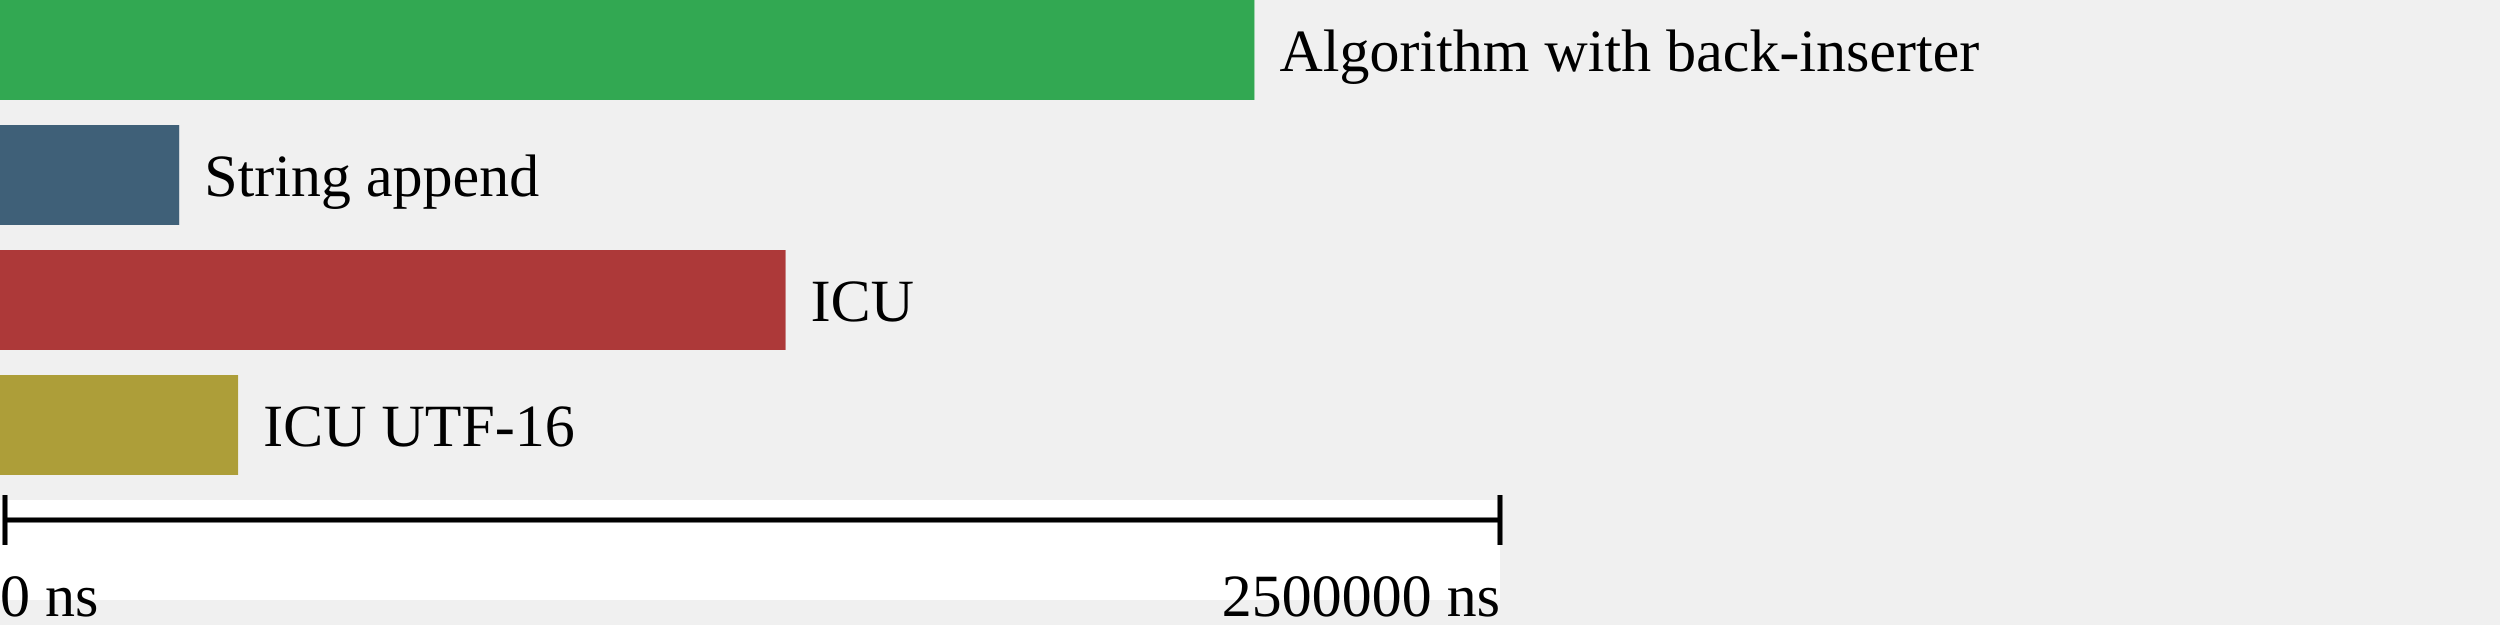
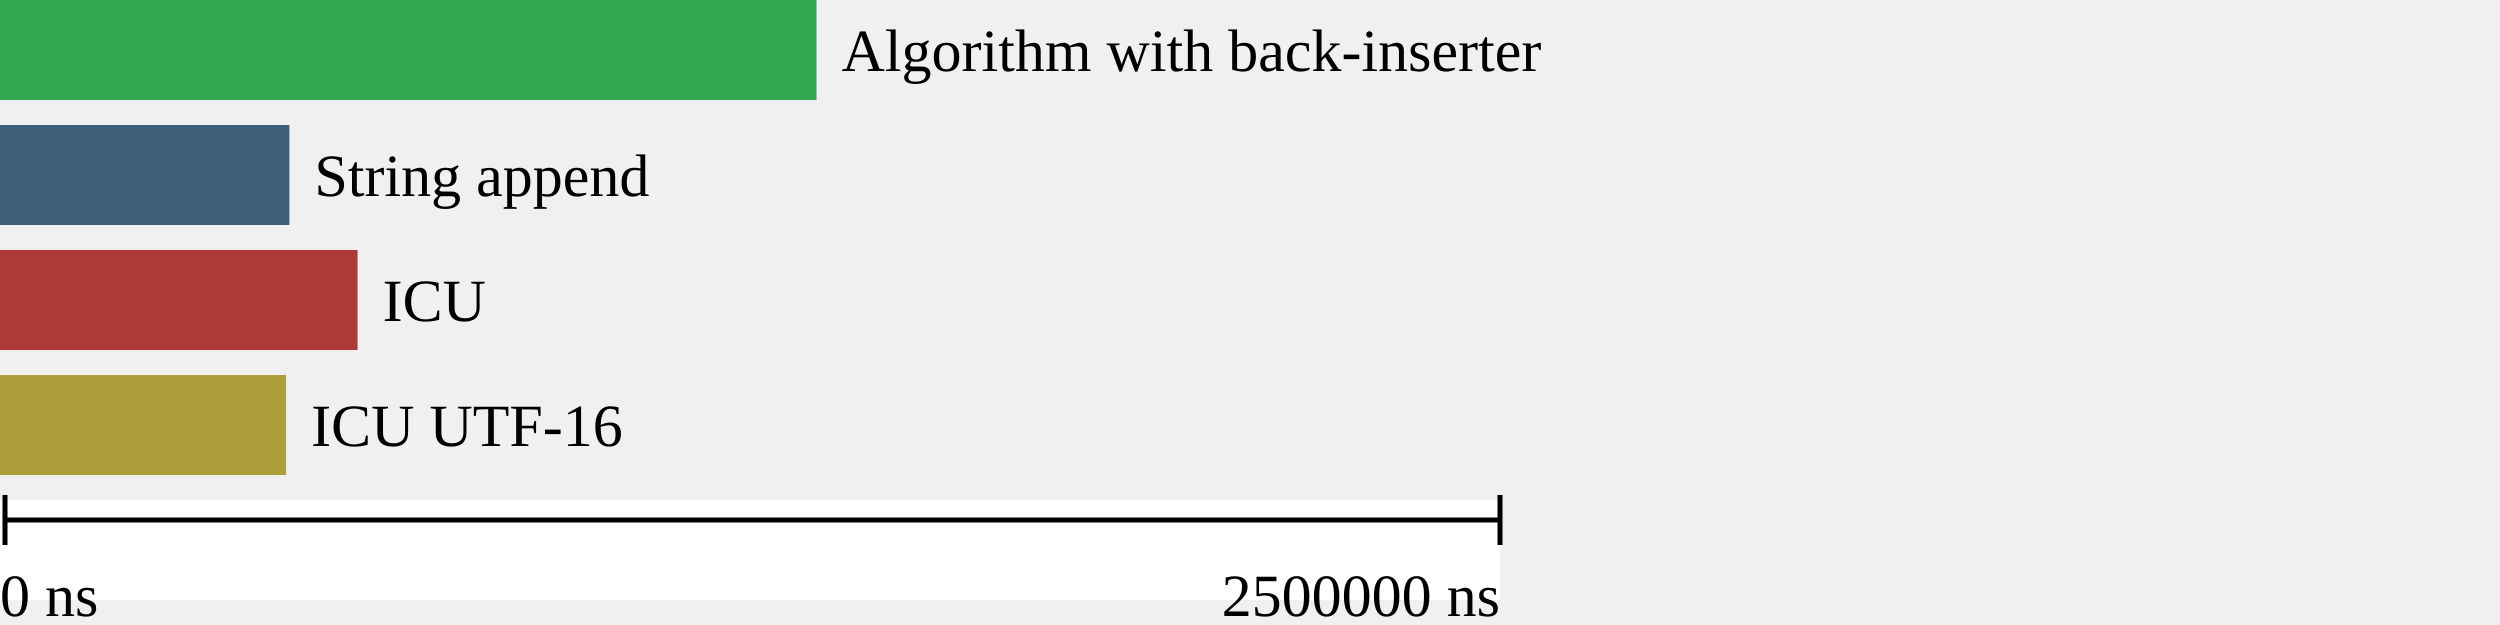
<svg xmlns="http://www.w3.org/2000/svg" version="1.1" width="500" height="125">
-   <rect width="250.885" height="20" y="0" fill="#32a852" />
-   <text x="255.885" y="10.0" dy=".35em" fill="black">Algorithm with back-inserter</text>
-   <rect width="35.84" height="20" y="25" fill="#3f6078" />
-   <text x="40.84" y="35.0" dy=".35em" fill="black">String append</text>
-   <rect width="157.119" height="20" y="50" fill="#ad3939" />
-   <text x="162.119" y="60.0" dy=".35em" fill="black">ICU</text>
-   <rect width="47.621" height="20" y="75" fill="#ad9e39" />
-   <text x="52.621" y="85.0" dy=".35em" fill="black">ICU UTF-16</text>
+   <rect width="163.305" height="20" y="0" fill="#32a852" />
+   <text x="168.305" y="10.0" dy=".35em" fill="black">Algorithm with back-inserter</text>
+   <rect width="57.881" height="20" y="25" fill="#3f6078" />
+   <text x="62.881" y="35.0" dy=".35em" fill="black">String append</text>
+   <rect width="71.517" height="20" y="50" fill="#ad3939" />
+   <text x="76.517" y="60.0" dy=".35em" fill="black">ICU</text>
+   <rect width="57.215" height="20" y="75" fill="#ad9e39" />
+   <text x="62.215" y="85.0" dy=".35em" fill="black">ICU UTF-16</text>
  <rect width="300" height="20" y="100" fill="white" />
  <line x1="1" y1="104" x2="300" y2="104" stroke="black" fill="black" />
  <line x1="1" y1="99" x2="1" y2="109" stroke="black" fill="black" />
  <line x1="300" y1="99" x2="300" y2="109" stroke="black" fill="black" />
  <text x="0" y="119.0" dy=".35em" fill="black">0 ns</text>
  <text x="300" y="119.0" dy=".35em" text-anchor="end" fill="black">2500000 ns</text>
</svg>
